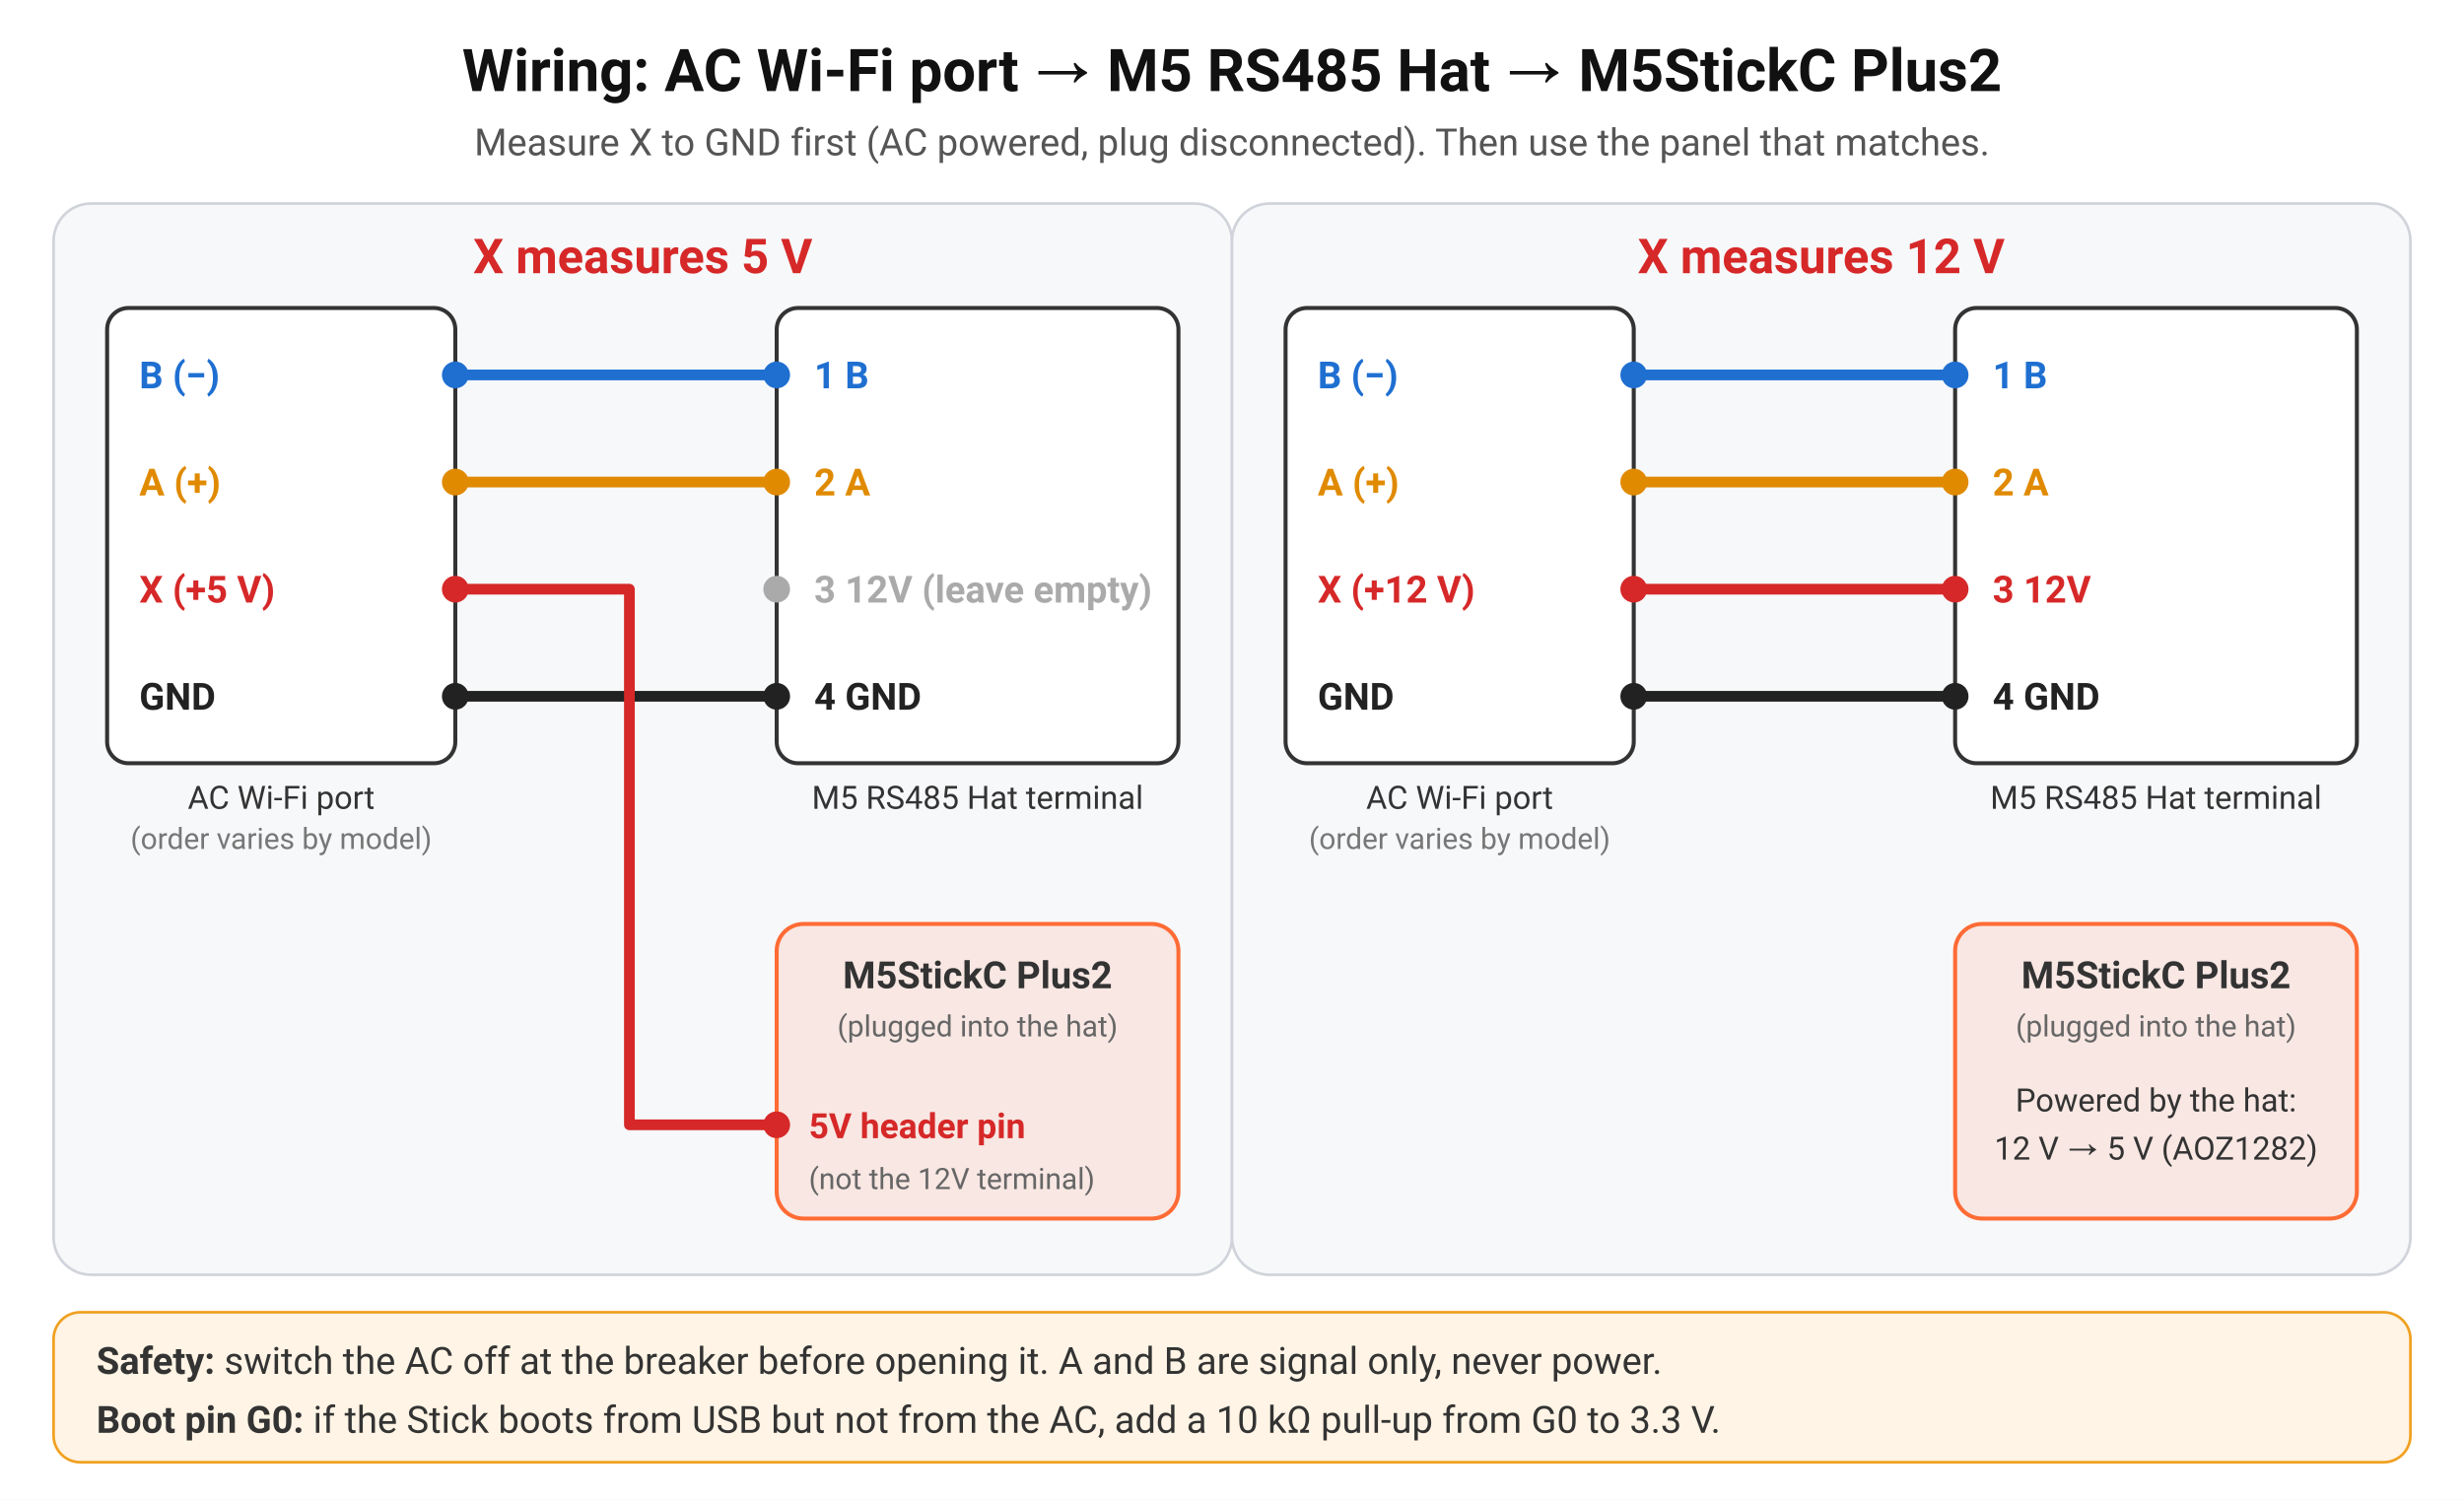
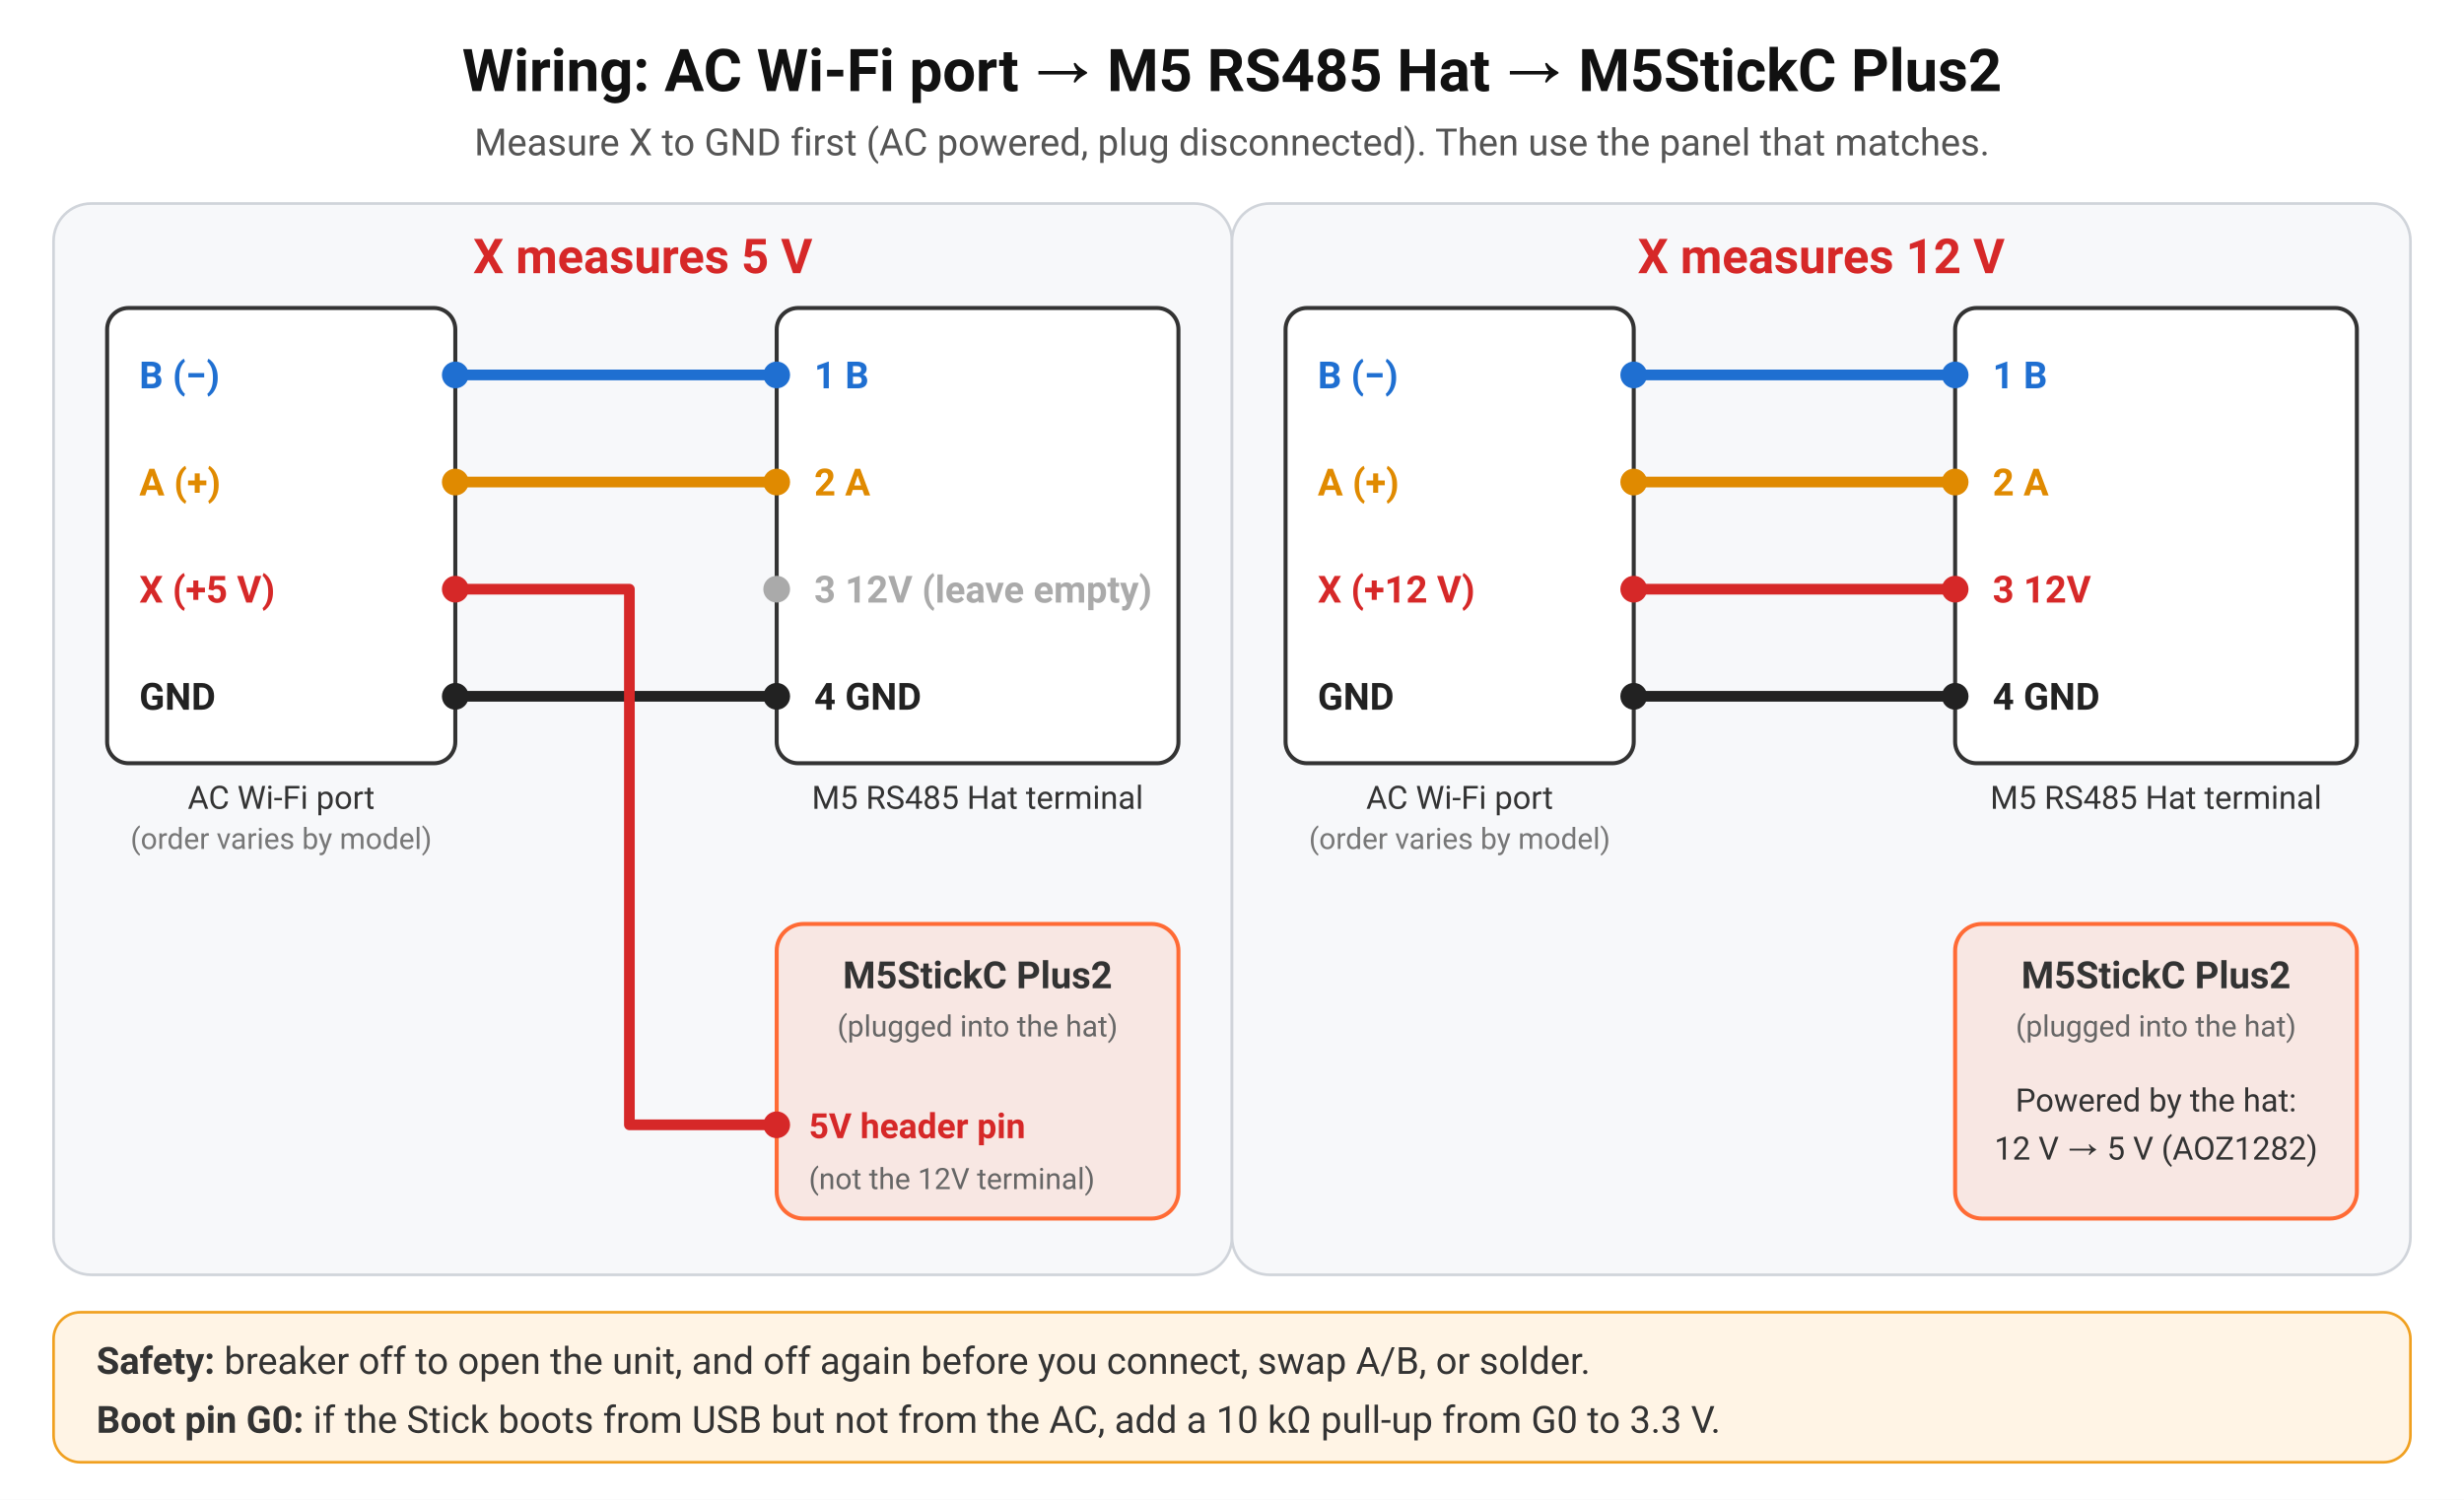
<svg xmlns="http://www.w3.org/2000/svg" width="920" height="560" viewBox="0 0 920 560" font-family="Segoe UI, Roboto, Helvetica, Arial, sans-serif">
  <rect width="920" height="560" fill="#ffffff" />
  <text x="460" y="34" text-anchor="middle" font-size="22" font-weight="700" fill="#111">Wiring: AC Wi-Fi port → M5 RS485 Hat → M5StickC Plus2</text>
  <text x="460" y="58" text-anchor="middle" font-size="14" fill="#555">Measure X to GND first (AC powered, plug disconnected). Then use the panel that matches.</text>
  <rect x="20" y="76" width="440" height="400" rx="14" fill="#f7f8fa" stroke="#d0d4da" />
  <text x="240" y="102" text-anchor="middle" font-size="18" font-weight="700" fill="#d62828">X measures 5 V</text>
  <rect x="40" y="115" width="130" height="170" rx="8" fill="#fff" stroke="#333" stroke-width="1.5" />
  <text x="105.0" y="302" text-anchor="middle" font-size="12" fill="#333">AC Wi-Fi port</text>
  <text x="105.0" y="317" text-anchor="middle" font-size="11" fill="#777">(order varies by model)</text>
  <text x="52" y="145" font-size="14" font-weight="600" fill="#1f6fd1">B (−)</text>
  <circle cx="170" cy="140" r="5" fill="#1f6fd1" />
  <text x="52" y="185" font-size="14" font-weight="600" fill="#e08a00">A (+)</text>
  <circle cx="170" cy="180" r="5" fill="#e08a00" />
  <text x="52" y="225" font-size="14" font-weight="600" fill="#d62828">X  (+5 V)</text>
  <circle cx="170" cy="220" r="5" fill="#d62828" />
  <text x="52" y="265" font-size="14" font-weight="600" fill="#222222">GND</text>
  <circle cx="170" cy="260" r="5" fill="#222222" />
  <rect x="290" y="115" width="150" height="170" rx="8" fill="#fff" stroke="#333" stroke-width="1.5" />
  <text x="365.0" y="302" text-anchor="middle" font-size="12" fill="#333">M5 RS485 Hat terminal</text>
  <circle cx="290" cy="140" r="5" fill="#1f6fd1" />
  <text x="304" y="145" font-size="14" font-weight="600" fill="#1f6fd1">1  B</text>
  <circle cx="290" cy="180" r="5" fill="#e08a00" />
  <text x="304" y="185" font-size="14" font-weight="600" fill="#e08a00">2  A</text>
  <circle cx="290" cy="220" r="5" fill="#aaa" />
  <text x="304" y="225" font-size="14" font-weight="600" fill="#aaa">3  12V  (leave empty)</text>
  <circle cx="290" cy="260" r="5" fill="#222222" />
  <text x="304" y="265" font-size="14" font-weight="600" fill="#222222">4  GND</text>
  <line x1="170" y1="140" x2="290" y2="140" stroke="#1f6fd1" stroke-width="4" stroke-linecap="round" />
  <line x1="170" y1="180" x2="290" y2="180" stroke="#e08a00" stroke-width="4" stroke-linecap="round" />
  <line x1="170" y1="260" x2="290" y2="260" stroke="#222222" stroke-width="4" stroke-linecap="round" />
  <rect x="290" y="345" width="150" height="110" rx="10" fill="#ff6b35" fill-opacity="0.12" stroke="#ff6b35" stroke-width="1.5" />
  <text x="365.0" y="369" text-anchor="middle" font-size="14" font-weight="700" fill="#333">M5StickC Plus2</text>
  <text x="365.0" y="387" text-anchor="middle" font-size="11" fill="#666">(plugged into the hat)</text>
  <path d="M170 220 H235 V420 H290" fill="none" stroke="#d62828" stroke-width="4" stroke-linejoin="round" stroke-linecap="round" />
  <circle cx="290" cy="420" r="5" fill="#d62828" />
  <text x="302" y="425" font-size="13" font-weight="600" fill="#d62828">5V header pin</text>
  <text x="302" y="444" font-size="11" fill="#666">(not the 12V terminal)</text>
  <rect x="460" y="76" width="440" height="400" rx="14" fill="#f7f8fa" stroke="#d0d4da" />
  <text x="680" y="102" text-anchor="middle" font-size="18" font-weight="700" fill="#d62828">X measures 12 V</text>
  <rect x="480" y="115" width="130" height="170" rx="8" fill="#fff" stroke="#333" stroke-width="1.5" />
  <text x="545.0" y="302" text-anchor="middle" font-size="12" fill="#333">AC Wi-Fi port</text>
  <text x="545.0" y="317" text-anchor="middle" font-size="11" fill="#777">(order varies by model)</text>
  <text x="492" y="145" font-size="14" font-weight="600" fill="#1f6fd1">B (−)</text>
  <circle cx="610" cy="140" r="5" fill="#1f6fd1" />
  <text x="492" y="185" font-size="14" font-weight="600" fill="#e08a00">A (+)</text>
  <circle cx="610" cy="180" r="5" fill="#e08a00" />
  <text x="492" y="225" font-size="14" font-weight="600" fill="#d62828">X  (+12 V)</text>
  <circle cx="610" cy="220" r="5" fill="#d62828" />
  <text x="492" y="265" font-size="14" font-weight="600" fill="#222222">GND</text>
  <circle cx="610" cy="260" r="5" fill="#222222" />
  <rect x="730" y="115" width="150" height="170" rx="8" fill="#fff" stroke="#333" stroke-width="1.5" />
  <text x="805.0" y="302" text-anchor="middle" font-size="12" fill="#333">M5 RS485 Hat terminal</text>
  <circle cx="730" cy="140" r="5" fill="#1f6fd1" />
  <text x="744" y="145" font-size="14" font-weight="600" fill="#1f6fd1">1  B</text>
  <circle cx="730" cy="180" r="5" fill="#e08a00" />
  <text x="744" y="185" font-size="14" font-weight="600" fill="#e08a00">2  A</text>
  <circle cx="730" cy="220" r="5" fill="#d62828" />
  <text x="744" y="225" font-size="14" font-weight="600" fill="#d62828">3  12V</text>
  <circle cx="730" cy="260" r="5" fill="#222222" />
  <text x="744" y="265" font-size="14" font-weight="600" fill="#222222">4  GND</text>
  <line x1="610" y1="140" x2="730" y2="140" stroke="#1f6fd1" stroke-width="4" stroke-linecap="round" />
  <line x1="610" y1="180" x2="730" y2="180" stroke="#e08a00" stroke-width="4" stroke-linecap="round" />
  <line x1="610" y1="260" x2="730" y2="260" stroke="#222222" stroke-width="4" stroke-linecap="round" />
  <rect x="730" y="345" width="150" height="110" rx="10" fill="#ff6b35" fill-opacity="0.12" stroke="#ff6b35" stroke-width="1.5" />
  <text x="805.0" y="369" text-anchor="middle" font-size="14" font-weight="700" fill="#333">M5StickC Plus2</text>
  <text x="805.0" y="387" text-anchor="middle" font-size="11" fill="#666">(plugged into the hat)</text>
  <line x1="610" y1="220" x2="730" y2="220" stroke="#d62828" stroke-width="4" stroke-linecap="round" />
  <text x="805.0" y="415" text-anchor="middle" font-size="12" fill="#333">Powered by the hat:</text>
  <text x="805.0" y="433" text-anchor="middle" font-size="12" fill="#333">12 V → 5 V (AOZ1282)</text>
  <rect x="20" y="490" width="880" height="56" rx="10" fill="#fff4e5" stroke="#f0a020" />
  <text x="36" y="513" font-size="14" fill="#333">
-     <tspan font-weight="700">Safety:</tspan> switch the AC off at the breaker before opening it. A and B are signal only, never power.</text>
+     <tspan font-weight="700">Safety:</tspan> breaker off to open the unit, and off again before you connect, swap A/B, or solder.</text>
  <text x="36" y="535" font-size="14" fill="#333">
    <tspan font-weight="700">Boot pin G0:</tspan> if the Stick boots from USB but not from the AC, add a 10 kΩ pull-up from G0 to 3.3 V.</text>
</svg>
